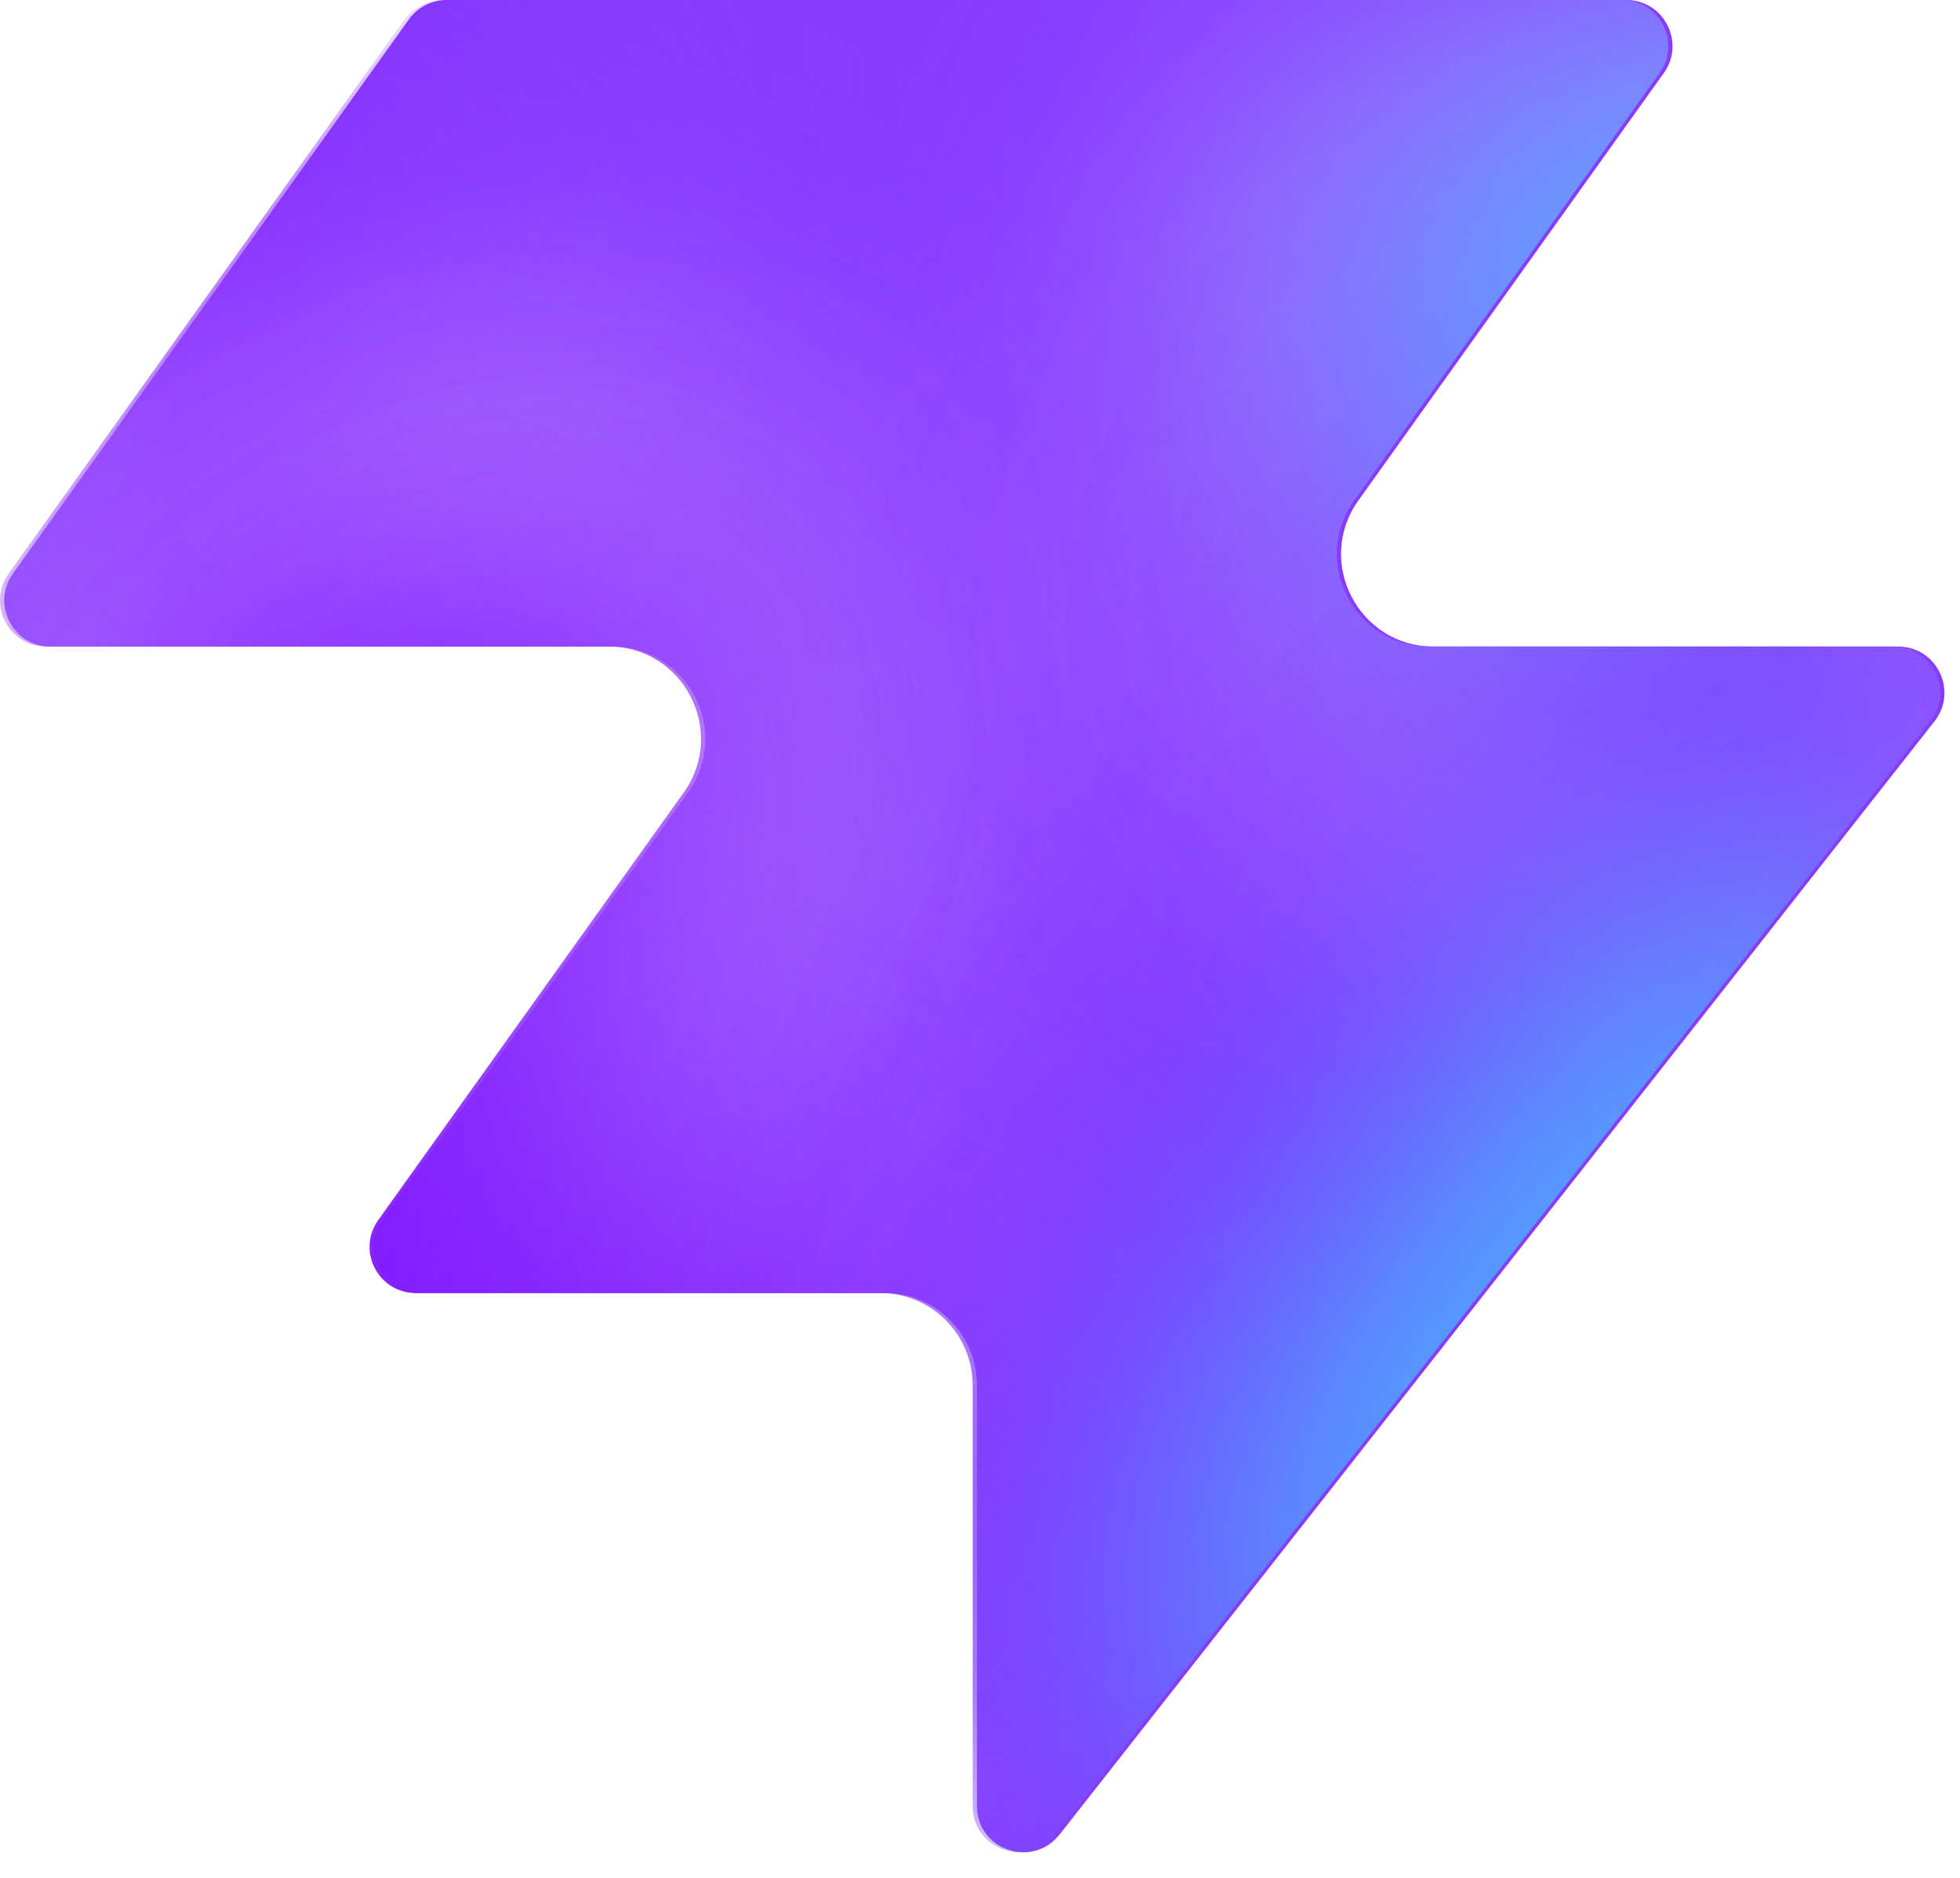
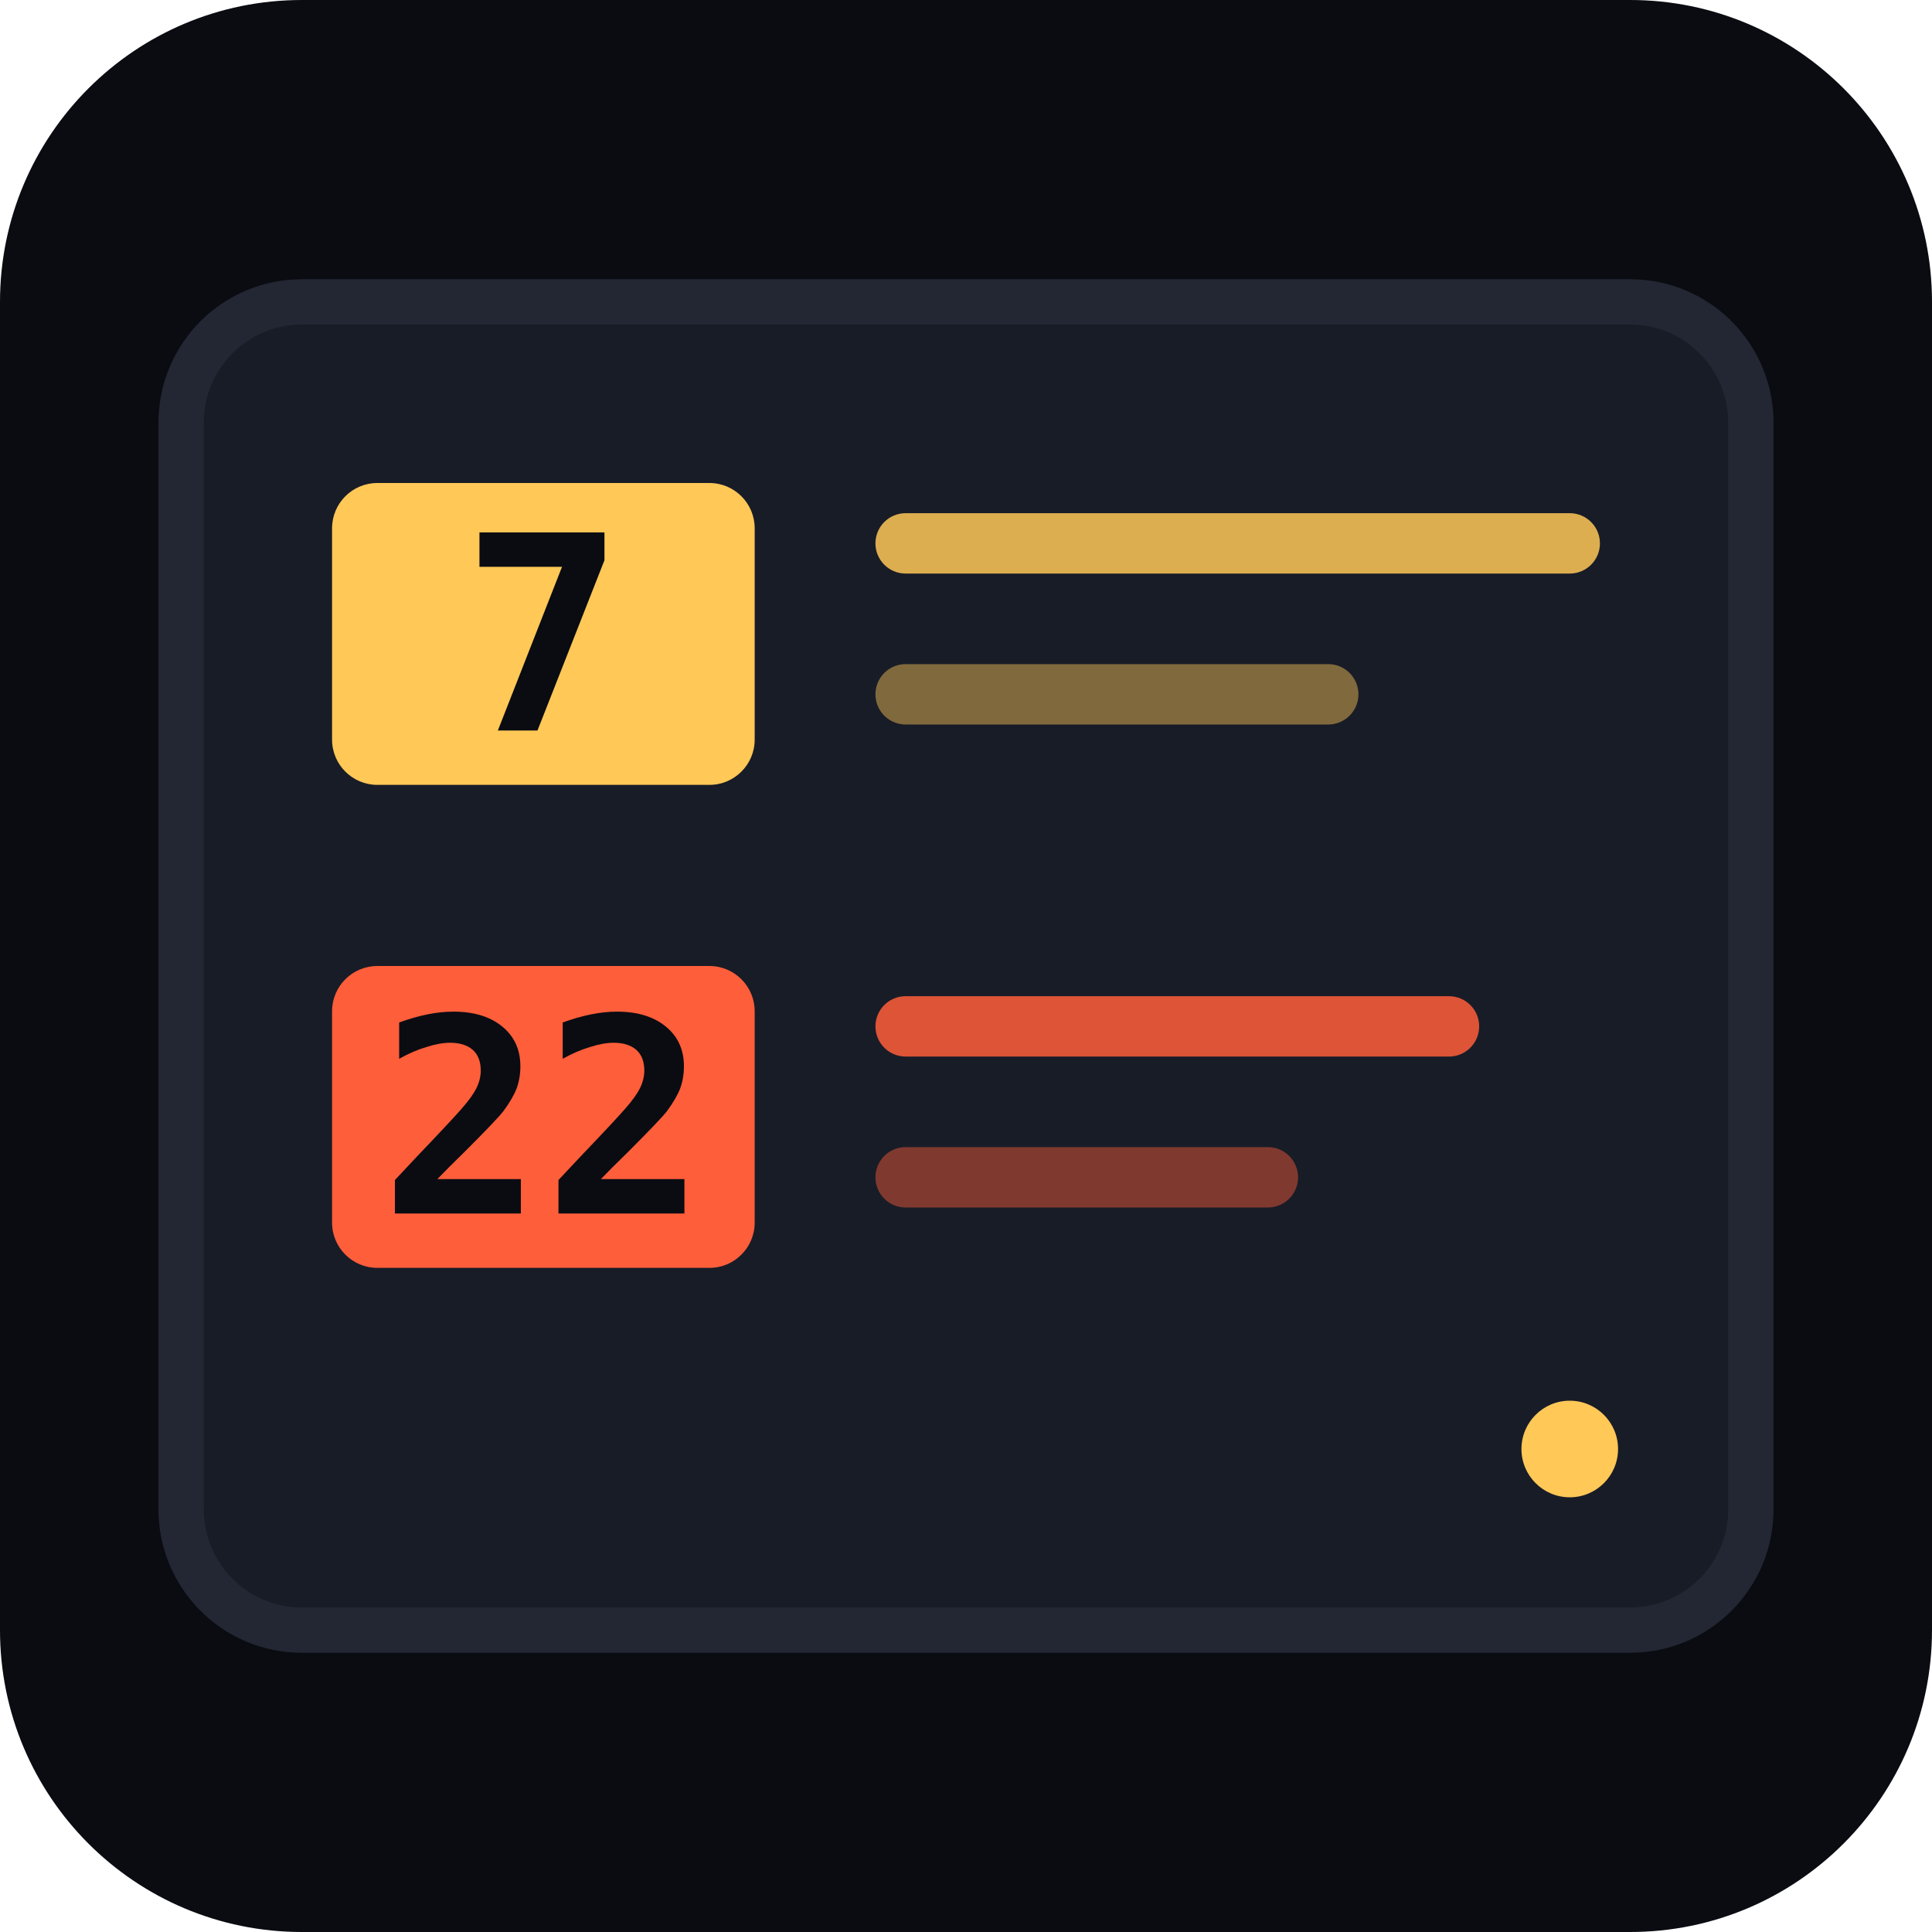
- <svg xmlns="http://www.w3.org/2000/svg" width="48" height="46" fill="none" viewBox="0 0 48 46">
-   <path fill="#863bff" d="M25.946 44.938c-.664.845-2.021.375-2.021-.698V33.937a2.26 2.26 0 0 0-2.262-2.262H10.287c-.92 0-1.456-1.04-.92-1.788l7.48-10.471c1.07-1.497 0-3.578-1.842-3.578H1.237c-.92 0-1.456-1.04-.92-1.788L10.013.474c.214-.297.556-.474.92-.474h28.894c.92 0 1.456 1.04.92 1.788l-7.48 10.471c-1.07 1.498 0 3.579 1.842 3.579h11.377c.943 0 1.473 1.088.89 1.83L25.947 44.94z" style="fill:#863bff;fill:color(display-p3 .525 .23 1);fill-opacity:1" />
-   <mask id="a" width="48" height="46" x="0" y="0" maskUnits="userSpaceOnUse" style="mask-type:alpha">
-     <path fill="#000" d="M25.842 44.938c-.664.844-2.021.375-2.021-.698V33.937a2.26 2.26 0 0 0-2.262-2.262H10.183c-.92 0-1.456-1.04-.92-1.788l7.48-10.471c1.07-1.498 0-3.579-1.842-3.579H1.133c-.92 0-1.456-1.04-.92-1.787L9.91.473c.214-.297.556-.474.92-.474h28.894c.92 0 1.456 1.04.92 1.788l-7.48 10.471c-1.07 1.498 0 3.578 1.842 3.578h11.377c.943 0 1.473 1.088.89 1.832L25.843 44.94z" style="fill:#000;fill-opacity:1" />
-   </mask>
-   <g mask="url(#a)">
-     <g filter="url(#b)">
-       <ellipse cx="5.508" cy="14.704" fill="#ede6ff" rx="5.508" ry="14.704" style="fill:#ede6ff;fill:color(display-p3 .927 .903 1);fill-opacity:1" transform="matrix(.00324 1 1 -.00324 -4.47 31.516)" />
-     </g>
-     <g filter="url(#c)">
-       <ellipse cx="10.399" cy="29.851" fill="#ede6ff" rx="10.399" ry="29.851" style="fill:#ede6ff;fill:color(display-p3 .927 .903 1);fill-opacity:1" transform="matrix(.00324 1 1 -.00324 -39.328 7.883)" />
-     </g>
-     <g filter="url(#d)">
-       <ellipse cx="5.508" cy="30.487" fill="#7e14ff" rx="5.508" ry="30.487" style="fill:#7e14ff;fill:color(display-p3 .492 .077 1);fill-opacity:1" transform="rotate(89.814 -25.913 -14.639)scale(1 -1)" />
-     </g>
-     <g filter="url(#e)">
-       <ellipse cx="5.508" cy="30.599" fill="#7e14ff" rx="5.508" ry="30.599" style="fill:#7e14ff;fill:color(display-p3 .492 .077 1);fill-opacity:1" transform="rotate(89.814 -32.644 -3.334)scale(1 -1)" />
-     </g>
-     <g filter="url(#f)">
-       <ellipse cx="5.508" cy="30.599" fill="#7e14ff" rx="5.508" ry="30.599" style="fill:#7e14ff;fill:color(display-p3 .492 .077 1);fill-opacity:1" transform="matrix(.00324 1 1 -.00324 -34.34 30.47)" />
-     </g>
-     <g filter="url(#g)">
-       <ellipse cx="14.072" cy="22.078" fill="#ede6ff" rx="14.072" ry="22.078" style="fill:#ede6ff;fill:color(display-p3 .927 .903 1);fill-opacity:1" transform="rotate(93.35 24.506 48.493)scale(-1 1)" />
-     </g>
-     <g filter="url(#h)">
-       <ellipse cx="3.47" cy="21.501" fill="#7e14ff" rx="3.47" ry="21.501" style="fill:#7e14ff;fill:color(display-p3 .492 .077 1);fill-opacity:1" transform="rotate(89.009 28.708 47.59)scale(-1 1)" />
-     </g>
-     <g filter="url(#i)">
-       <ellipse cx="3.47" cy="21.501" fill="#7e14ff" rx="3.47" ry="21.501" style="fill:#7e14ff;fill:color(display-p3 .492 .077 1);fill-opacity:1" transform="rotate(89.009 28.708 47.59)scale(-1 1)" />
-     </g>
-     <g filter="url(#j)">
-       <ellipse cx=".387" cy="8.972" fill="#7e14ff" rx="4.407" ry="29.108" style="fill:#7e14ff;fill:color(display-p3 .492 .077 1);fill-opacity:1" transform="rotate(39.51 .387 8.972)" />
-     </g>
-     <g filter="url(#k)">
-       <ellipse cx="47.523" cy="-6.092" fill="#7e14ff" rx="4.407" ry="29.108" style="fill:#7e14ff;fill:color(display-p3 .492 .077 1);fill-opacity:1" transform="rotate(37.892 47.523 -6.092)" />
-     </g>
-     <g filter="url(#l)">
-       <ellipse cx="41.412" cy="6.333" fill="#47bfff" rx="5.971" ry="9.665" style="fill:#47bfff;fill:color(display-p3 .28 .748 1);fill-opacity:1" transform="rotate(37.892 41.412 6.333)" />
-     </g>
-     <g filter="url(#m)">
-       <ellipse cx="-1.879" cy="38.332" fill="#7e14ff" rx="4.407" ry="29.108" style="fill:#7e14ff;fill:color(display-p3 .492 .077 1);fill-opacity:1" transform="rotate(37.892 -1.88 38.332)" />
-     </g>
-     <g filter="url(#n)">
-       <ellipse cx="-1.879" cy="38.332" fill="#7e14ff" rx="4.407" ry="29.108" style="fill:#7e14ff;fill:color(display-p3 .492 .077 1);fill-opacity:1" transform="rotate(37.892 -1.88 38.332)" />
-     </g>
-     <g filter="url(#o)">
-       <ellipse cx="35.651" cy="29.907" fill="#7e14ff" rx="4.407" ry="29.108" style="fill:#7e14ff;fill:color(display-p3 .492 .077 1);fill-opacity:1" transform="rotate(37.892 35.651 29.907)" />
-     </g>
-     <g filter="url(#p)">
-       <ellipse cx="38.418" cy="32.4" fill="#47bfff" rx="5.971" ry="15.297" style="fill:#47bfff;fill:color(display-p3 .28 .748 1);fill-opacity:1" transform="rotate(37.892 38.418 32.4)" />
-     </g>
-   </g>
-   <defs>
-     <filter id="b" width="60.045" height="41.654" x="-19.77" y="16.149" color-interpolation-filters="sRGB" filterUnits="userSpaceOnUse">
-       <feFlood flood-opacity="0" result="BackgroundImageFix" />
-       <feBlend in="SourceGraphic" in2="BackgroundImageFix" result="shape" />
-       <feGaussianBlur result="effect1_foregroundBlur_2002_17158" stdDeviation="7.659" />
-     </filter>
-     <filter id="c" width="90.34" height="51.437" x="-54.613" y="-7.533" color-interpolation-filters="sRGB" filterUnits="userSpaceOnUse">
-       <feFlood flood-opacity="0" result="BackgroundImageFix" />
-       <feBlend in="SourceGraphic" in2="BackgroundImageFix" result="shape" />
-       <feGaussianBlur result="effect1_foregroundBlur_2002_17158" stdDeviation="7.659" />
-     </filter>
-     <filter id="d" width="79.355" height="29.4" x="-49.64" y="2.03" color-interpolation-filters="sRGB" filterUnits="userSpaceOnUse">
-       <feFlood flood-opacity="0" result="BackgroundImageFix" />
-       <feBlend in="SourceGraphic" in2="BackgroundImageFix" result="shape" />
-       <feGaussianBlur result="effect1_foregroundBlur_2002_17158" stdDeviation="4.596" />
-     </filter>
-     <filter id="e" width="79.579" height="29.4" x="-45.045" y="20.029" color-interpolation-filters="sRGB" filterUnits="userSpaceOnUse">
-       <feFlood flood-opacity="0" result="BackgroundImageFix" />
-       <feBlend in="SourceGraphic" in2="BackgroundImageFix" result="shape" />
-       <feGaussianBlur result="effect1_foregroundBlur_2002_17158" stdDeviation="4.596" />
-     </filter>
-     <filter id="f" width="79.579" height="29.4" x="-43.513" y="21.178" color-interpolation-filters="sRGB" filterUnits="userSpaceOnUse">
-       <feFlood flood-opacity="0" result="BackgroundImageFix" />
-       <feBlend in="SourceGraphic" in2="BackgroundImageFix" result="shape" />
-       <feGaussianBlur result="effect1_foregroundBlur_2002_17158" stdDeviation="4.596" />
-     </filter>
-     <filter id="g" width="74.749" height="58.852" x="15.756" y="-17.901" color-interpolation-filters="sRGB" filterUnits="userSpaceOnUse">
-       <feFlood flood-opacity="0" result="BackgroundImageFix" />
-       <feBlend in="SourceGraphic" in2="BackgroundImageFix" result="shape" />
-       <feGaussianBlur result="effect1_foregroundBlur_2002_17158" stdDeviation="7.659" />
-     </filter>
-     <filter id="h" width="61.377" height="25.362" x="23.548" y="2.284" color-interpolation-filters="sRGB" filterUnits="userSpaceOnUse">
-       <feFlood flood-opacity="0" result="BackgroundImageFix" />
-       <feBlend in="SourceGraphic" in2="BackgroundImageFix" result="shape" />
-       <feGaussianBlur result="effect1_foregroundBlur_2002_17158" stdDeviation="4.596" />
-     </filter>
-     <filter id="i" width="61.377" height="25.362" x="23.548" y="2.284" color-interpolation-filters="sRGB" filterUnits="userSpaceOnUse">
-       <feFlood flood-opacity="0" result="BackgroundImageFix" />
-       <feBlend in="SourceGraphic" in2="BackgroundImageFix" result="shape" />
-       <feGaussianBlur result="effect1_foregroundBlur_2002_17158" stdDeviation="4.596" />
-     </filter>
-     <filter id="j" width="56.045" height="63.649" x="-27.636" y="-22.853" color-interpolation-filters="sRGB" filterUnits="userSpaceOnUse">
-       <feFlood flood-opacity="0" result="BackgroundImageFix" />
-       <feBlend in="SourceGraphic" in2="BackgroundImageFix" result="shape" />
-       <feGaussianBlur result="effect1_foregroundBlur_2002_17158" stdDeviation="4.596" />
-     </filter>
-     <filter id="k" width="54.814" height="64.646" x="20.116" y="-38.415" color-interpolation-filters="sRGB" filterUnits="userSpaceOnUse">
-       <feFlood flood-opacity="0" result="BackgroundImageFix" />
-       <feBlend in="SourceGraphic" in2="BackgroundImageFix" result="shape" />
-       <feGaussianBlur result="effect1_foregroundBlur_2002_17158" stdDeviation="4.596" />
-     </filter>
-     <filter id="l" width="33.541" height="35.313" x="24.641" y="-11.323" color-interpolation-filters="sRGB" filterUnits="userSpaceOnUse">
-       <feFlood flood-opacity="0" result="BackgroundImageFix" />
-       <feBlend in="SourceGraphic" in2="BackgroundImageFix" result="shape" />
-       <feGaussianBlur result="effect1_foregroundBlur_2002_17158" stdDeviation="4.596" />
-     </filter>
-     <filter id="m" width="54.814" height="64.646" x="-29.286" y="6.009" color-interpolation-filters="sRGB" filterUnits="userSpaceOnUse">
-       <feFlood flood-opacity="0" result="BackgroundImageFix" />
-       <feBlend in="SourceGraphic" in2="BackgroundImageFix" result="shape" />
-       <feGaussianBlur result="effect1_foregroundBlur_2002_17158" stdDeviation="4.596" />
-     </filter>
-     <filter id="n" width="54.814" height="64.646" x="-29.286" y="6.009" color-interpolation-filters="sRGB" filterUnits="userSpaceOnUse">
-       <feFlood flood-opacity="0" result="BackgroundImageFix" />
-       <feBlend in="SourceGraphic" in2="BackgroundImageFix" result="shape" />
-       <feGaussianBlur result="effect1_foregroundBlur_2002_17158" stdDeviation="4.596" />
-     </filter>
-     <filter id="o" width="54.814" height="64.646" x="8.244" y="-2.416" color-interpolation-filters="sRGB" filterUnits="userSpaceOnUse">
-       <feFlood flood-opacity="0" result="BackgroundImageFix" />
-       <feBlend in="SourceGraphic" in2="BackgroundImageFix" result="shape" />
-       <feGaussianBlur result="effect1_foregroundBlur_2002_17158" stdDeviation="4.596" />
-     </filter>
-     <filter id="p" width="39.409" height="43.623" x="18.713" y="10.588" color-interpolation-filters="sRGB" filterUnits="userSpaceOnUse">
-       <feFlood flood-opacity="0" result="BackgroundImageFix" />
-       <feBlend in="SourceGraphic" in2="BackgroundImageFix" result="shape" />
-       <feGaussianBlur result="effect1_foregroundBlur_2002_17158" stdDeviation="4.596" />
-     </filter>
-   </defs>
+ <svg xmlns="http://www.w3.org/2000/svg" viewBox="0 0 64 64" width="64" height="64">
+   <rect width="64" height="64" rx="10" fill="#0a0c12" />
+   <rect x="6" y="10" width="52" height="44" rx="4" fill="#181c27" stroke="#232733" stroke-width="1.5" />
+   <rect x="11" y="16" width="14" height="10" rx="1.5" fill="#ffc857" />
+   <text x="18" y="24.2" font-family="ui-monospace, Menlo, monospace" font-size="9" font-weight="700" text-anchor="middle" fill="#0a0c12">7</text>
+   <rect x="29" y="17" width="24" height="2" rx="1" fill="#ffc857" opacity="0.85" />
+   <rect x="29" y="22" width="16" height="2" rx="1" fill="#ffc857" opacity="0.45" />
+   <rect x="11" y="32" width="14" height="10" rx="1.5" fill="#ff5e3a" />
+   <text x="18" y="40.2" font-family="ui-monospace, Menlo, monospace" font-size="9" font-weight="700" text-anchor="middle" fill="#0a0c12">22</text>
+   <rect x="29" y="33" width="20" height="2" rx="1" fill="#ff5e3a" opacity="0.85" />
+   <rect x="29" y="38" width="14" height="2" rx="1" fill="#ff5e3a" opacity="0.45" />
+   <circle cx="52" cy="48" r="1.6" fill="#ffc857" />
</svg>
